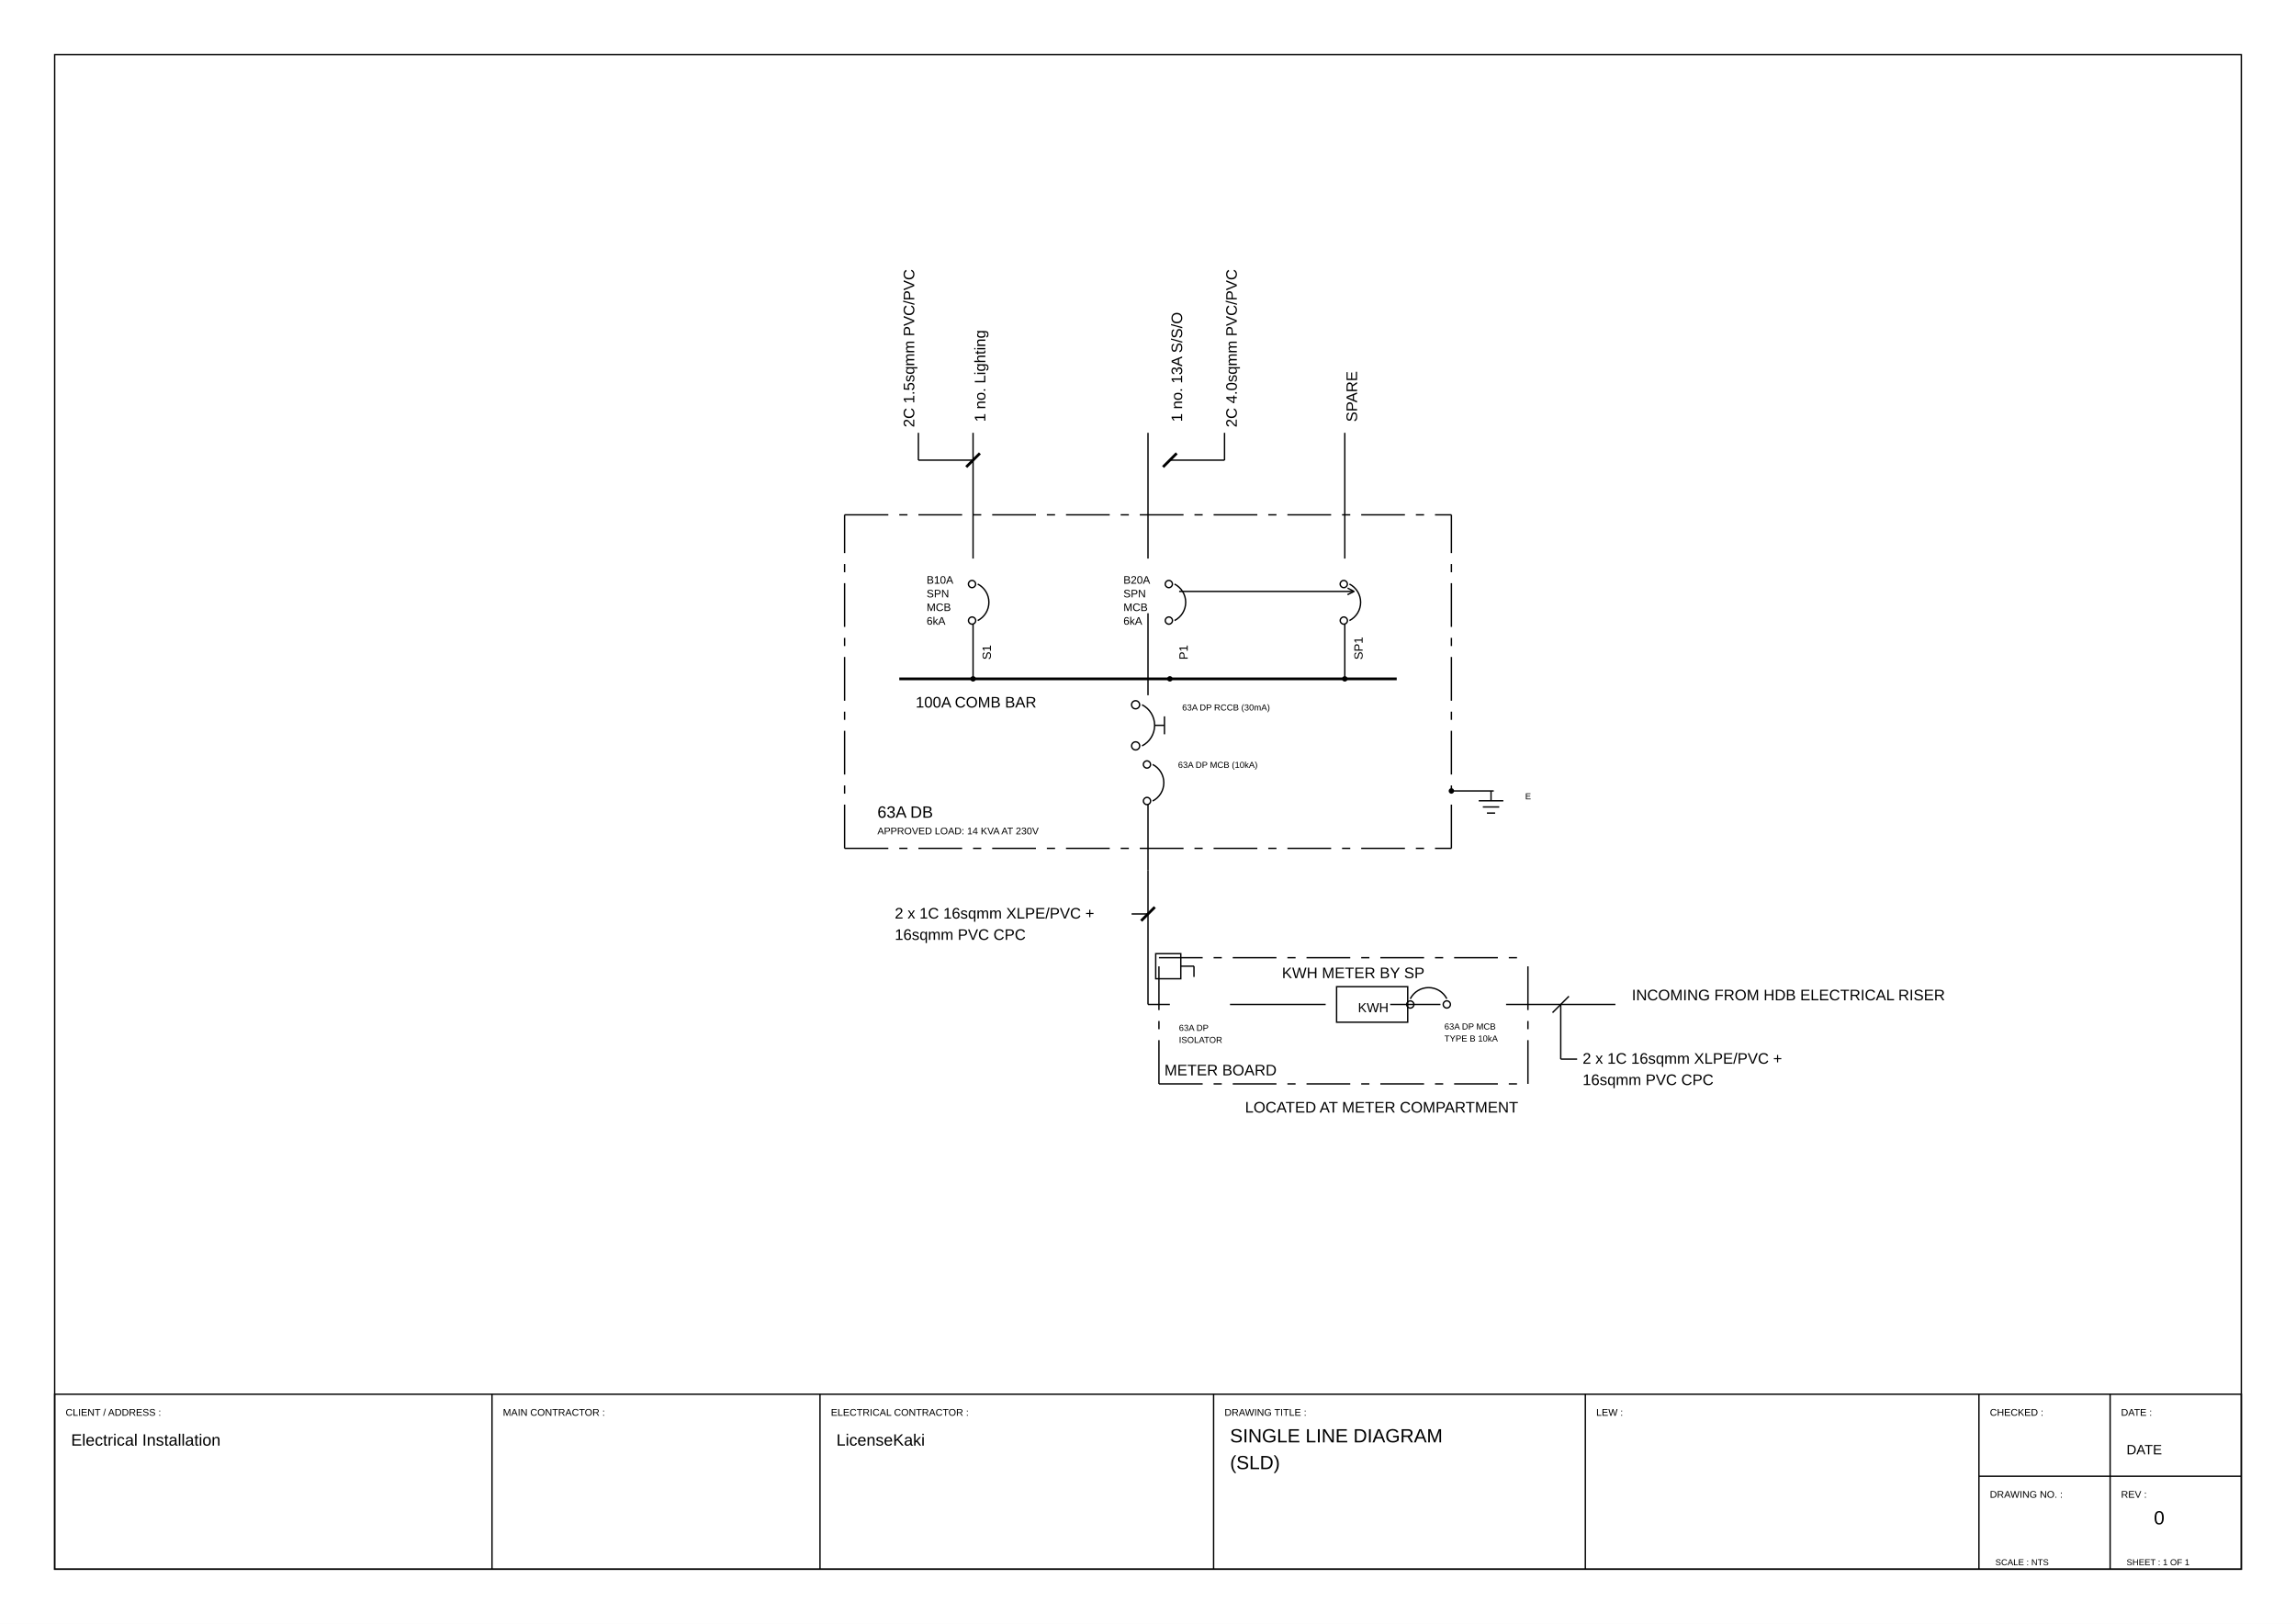
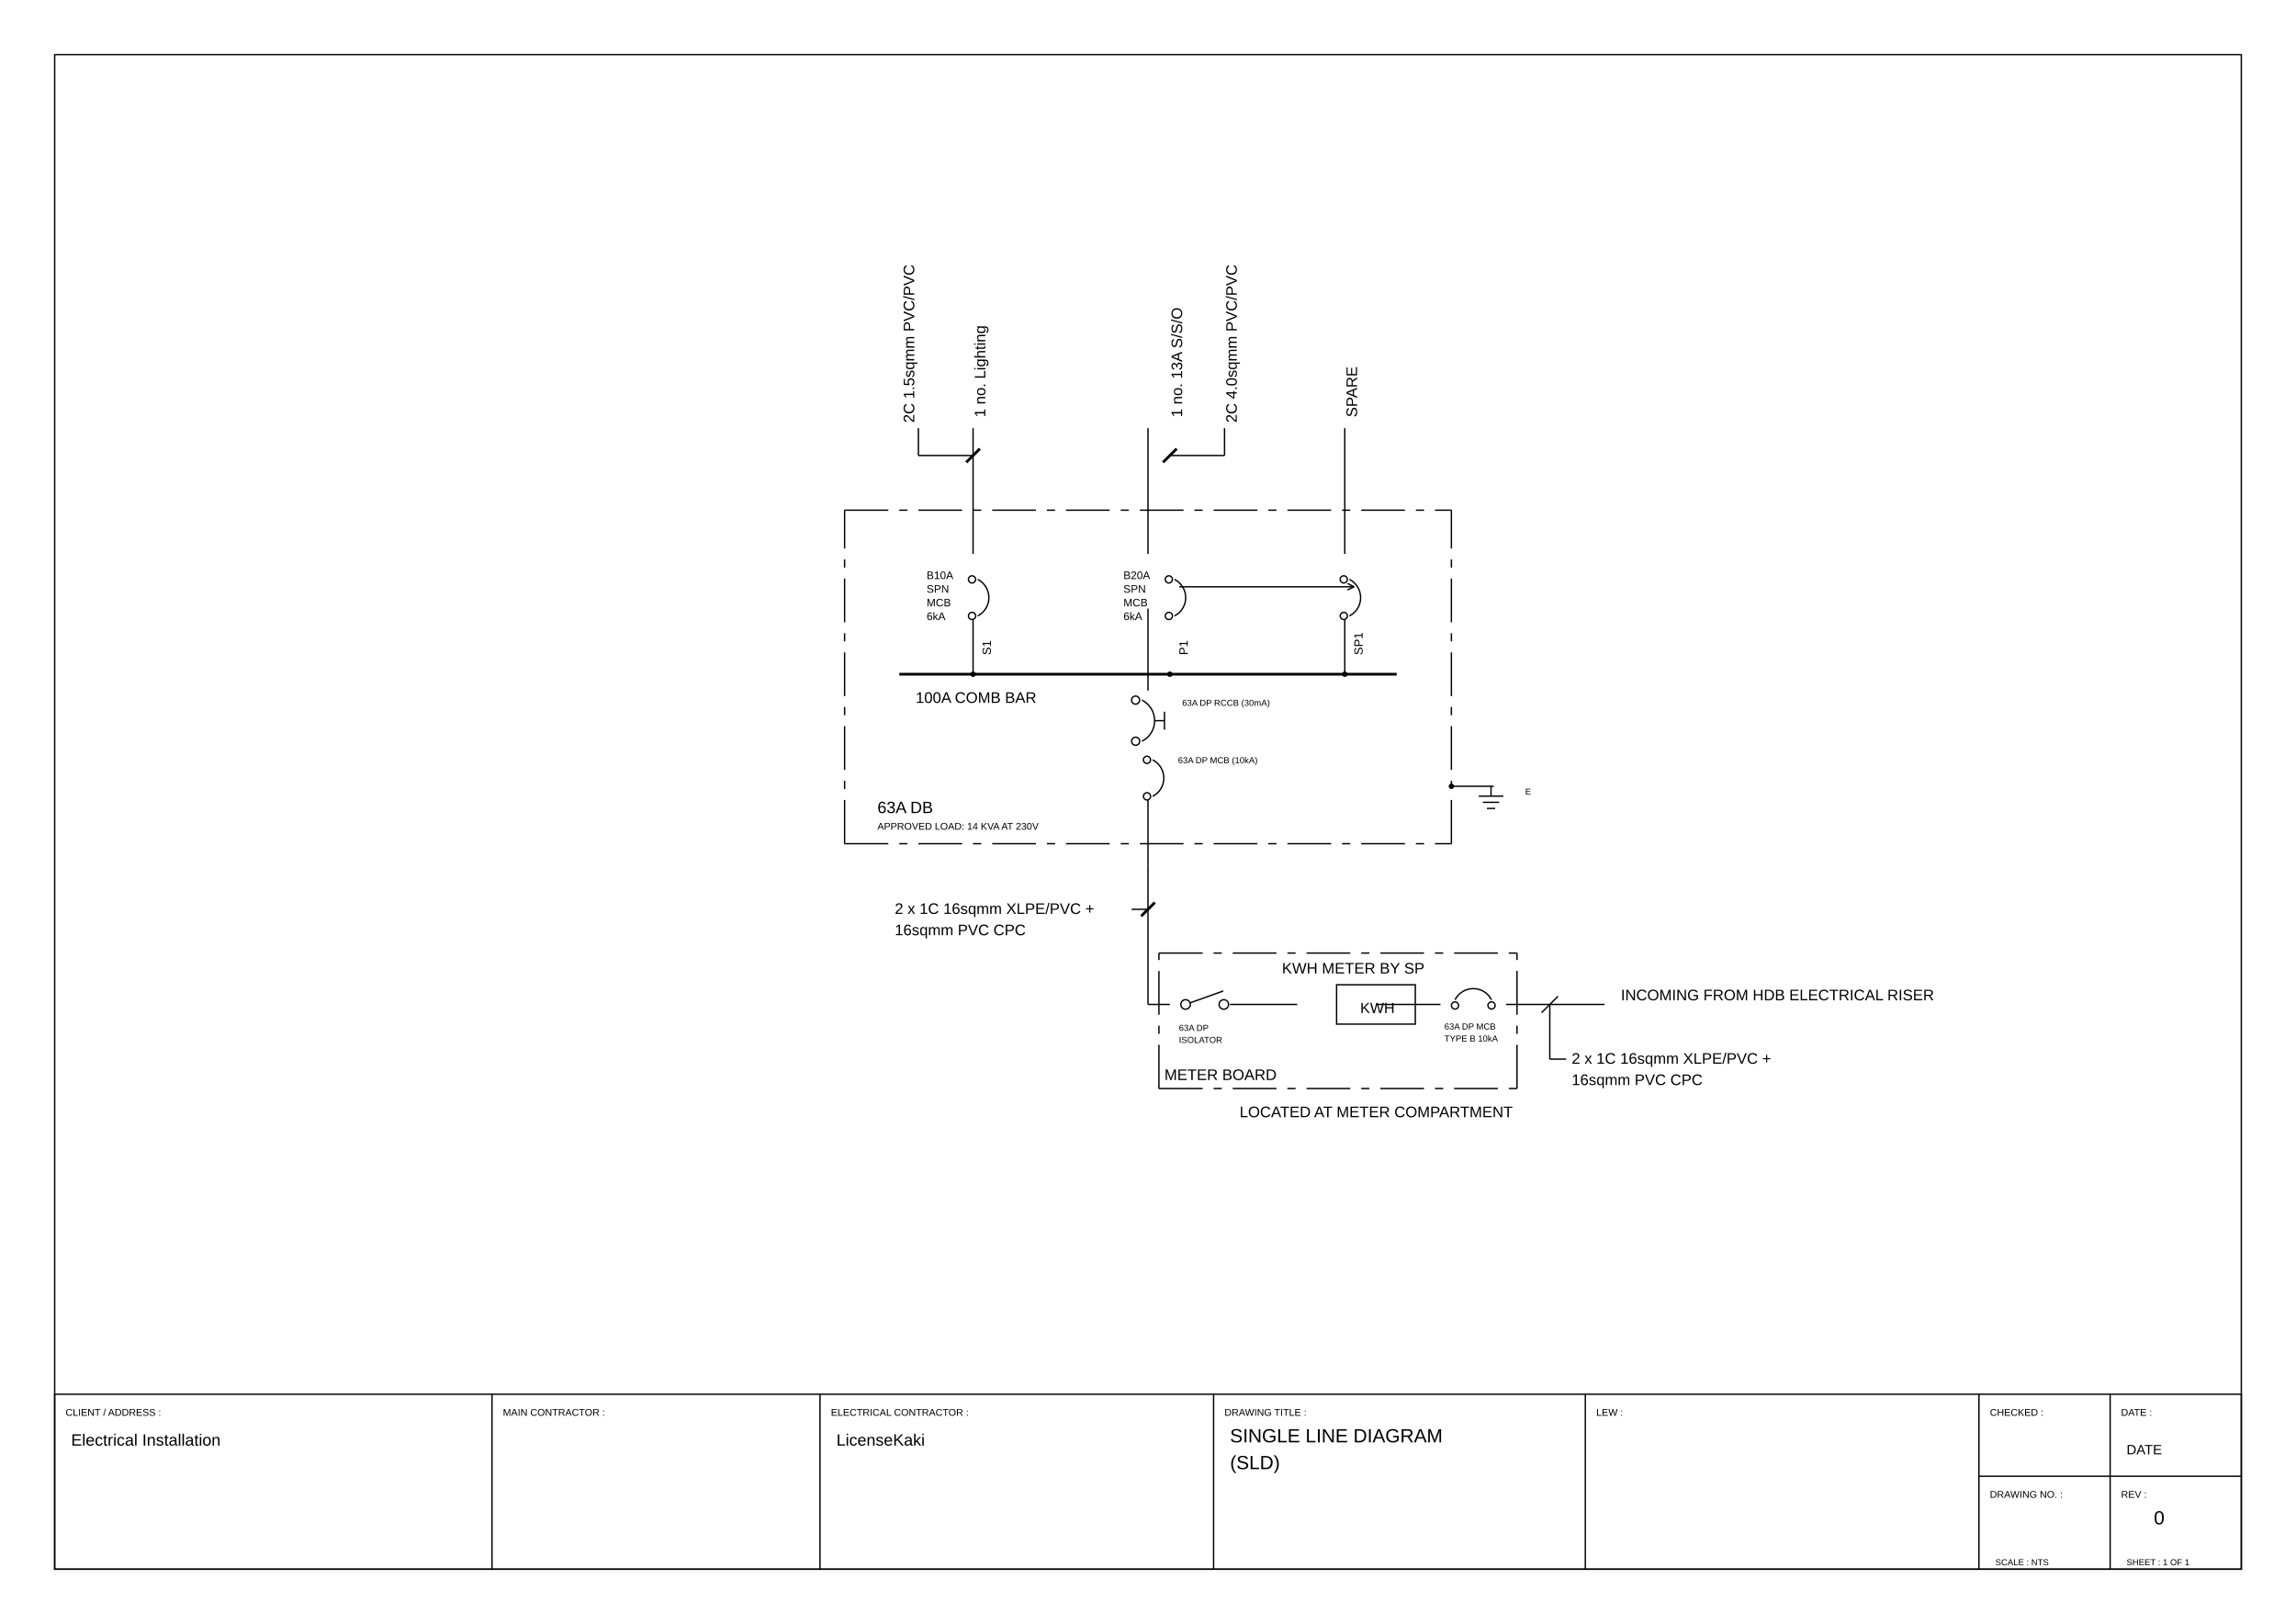
<svg xmlns="http://www.w3.org/2000/svg" viewBox="0 0 420.0 297.0" width="420.0mm" height="297.0mm">
  <rect width="420.0" height="297.0" fill="white" />
  <polygon points="10.00,287.00 410.00,287.00 410.00,10.00 10.00,10.00" stroke="#000000" stroke-width="0.25" fill="none" />
  <polygon points="10.00,287.00 410.00,287.00 410.00,255.00 10.00,255.00" stroke="#000000" stroke-width="0.25" fill="none" />
  <line x1="90.00" y1="255.00" x2="90.00" y2="287.00" stroke="#000000" stroke-width="0.25" fill="none" />
  <line x1="150.00" y1="255.00" x2="150.00" y2="287.00" stroke="#000000" stroke-width="0.25" fill="none" />
  <line x1="222.00" y1="255.00" x2="222.00" y2="287.00" stroke="#000000" stroke-width="0.25" fill="none" />
  <line x1="290.00" y1="255.00" x2="290.00" y2="287.00" stroke="#000000" stroke-width="0.25" fill="none" />
  <line x1="362.00" y1="255.00" x2="362.00" y2="287.00" stroke="#000000" stroke-width="0.25" fill="none" />
  <line x1="362.00" y1="270.00" x2="410.00" y2="270.00" stroke="#000000" stroke-width="0.25" fill="none" />
  <line x1="386.00" y1="255.00" x2="386.00" y2="287.00" stroke="#000000" stroke-width="0.25" fill="none" />
  <text x="12.00" y="258.94" font-family="Arial, Helvetica, sans-serif" font-size="1.8" fill="#000000">CLIENT / ADDRESS :</text>
  <text x="92.00" y="258.94" font-family="Arial, Helvetica, sans-serif" font-size="1.8" fill="#000000">MAIN CONTRACTOR :</text>
  <text x="152.00" y="258.94" font-family="Arial, Helvetica, sans-serif" font-size="1.8" fill="#000000">ELECTRICAL CONTRACTOR :</text>
  <text x="224.00" y="258.94" font-family="Arial, Helvetica, sans-serif" font-size="1.8" fill="#000000">DRAWING TITLE :</text>
  <text x="292.00" y="258.94" font-family="Arial, Helvetica, sans-serif" font-size="1.8" fill="#000000">LEW :</text>
  <text x="364.00" y="258.94" font-family="Arial, Helvetica, sans-serif" font-size="1.8" fill="#000000">CHECKED :</text>
  <text x="388.00" y="258.94" font-family="Arial, Helvetica, sans-serif" font-size="1.8" fill="#000000">DATE :</text>
  <text x="364.00" y="273.94" font-family="Arial, Helvetica, sans-serif" font-size="1.8" fill="#000000">DRAWING NO. :</text>
  <text x="388.00" y="273.94" font-family="Arial, Helvetica, sans-serif" font-size="1.8" fill="#000000">REV :</text>
-   <polygon points="211.41,179.01 216.00,179.01 216.00,174.42 211.41,174.42" stroke="#000000" stroke-width="0.25" fill="none" />
-   <line x1="216.00" y1="176.71" x2="218.41" y2="176.71" stroke="#000000" stroke-width="0.25" fill="none" />
-   <line x1="218.41" y1="176.71" x2="218.41" y2="178.68" stroke="#000000" stroke-width="0.25" fill="none" />
+   <circle cx="216.87" cy="183.71" r="0.87" stroke="#000000" stroke-width="0.25" fill="none" />
+   <circle cx="223.87" cy="183.71" r="0.87" stroke="#000000" stroke-width="0.25" fill="none" />
+   <polyline points="217.70,183.42 223.76,181.25" stroke="#000000" stroke-width="0.25" fill="none" />
  <text x="215.66" y="188.54" font-family="Arial, Helvetica, sans-serif" font-size="1.6" fill="#000000">
    <tspan x="215.66">63A DP</tspan>
    <tspan x="215.66" dy="2.2">ISOLATOR</tspan>
  </text>
-   <polygon points="244.50,180.46 257.51,180.46 257.51,186.96 244.50,186.96" stroke="#000000" stroke-width="0.25" fill="none" />
-   <text x="248.40" y="185.13" font-family="Arial, Helvetica, sans-serif" font-size="2.4" fill="#000000">KWH</text>
-   <text x="234.50" y="178.90" font-family="Arial, Helvetica, sans-serif" font-size="2.8" fill="#000000">KWH METER BY SP</text>
-   <path d="M 264.66,182.67 A 3.75,3.75 0 0,0 257.98,182.68" stroke="#000000" stroke-width="0.25" fill="none" />
-   <circle cx="257.98" cy="183.72" r="0.66" stroke="#000000" stroke-width="0.25" fill="none" />
-   <circle cx="264.66" cy="183.71" r="0.66" stroke="#000000" stroke-width="0.25" fill="none" />
+   <polygon points="244.50,180.11 258.90,180.11 258.90,187.31 244.50,187.31" stroke="#000000" stroke-width="0.25" fill="none" />
+   <text x="248.82" y="185.28" font-family="Arial, Helvetica, sans-serif" font-size="2.7" fill="#000000">KWH</text>
+   <text x="234.50" y="178.05" font-family="Arial, Helvetica, sans-serif" font-size="2.8" fill="#000000">KWH METER BY SP</text>
+   <path d="M 272.84,182.86 A 3.75,3.75 0 0,0 266.16,182.86" stroke="#000000" stroke-width="0.25" fill="none" />
+   <circle cx="266.16" cy="183.90" r="0.66" stroke="#000000" stroke-width="0.25" fill="none" />
+   <circle cx="272.84" cy="183.89" r="0.66" stroke="#000000" stroke-width="0.25" fill="none" />
  <text x="264.22" y="188.29" font-family="Arial, Helvetica, sans-serif" font-size="1.6" fill="#000000">
    <tspan x="264.22">63A DP MCB</tspan>
    <tspan x="264.22" dy="2.2">TYPE B 10kA</tspan>
  </text>
-   <text x="298.50" y="182.95" font-family="Arial, Helvetica, sans-serif" font-size="2.8" fill="#000000">INCOMING FROM HDB ELECTRICAL RISER</text>
-   <text x="289.50" y="194.55" font-family="Arial, Helvetica, sans-serif" font-size="2.8" fill="#000000">
-     <tspan x="289.50">2 x 1C 16sqmm XLPE/PVC +</tspan>
-     <tspan x="289.50" dy="3.9">16sqmm PVC CPC</tspan>
-   </text>
-   <text x="163.68" y="168.00" font-family="Arial, Helvetica, sans-serif" font-size="2.8" fill="#000000">
+   <text x="296.50" y="182.95" font-family="Arial, Helvetica, sans-serif" font-size="2.8" fill="#000000">INCOMING FROM HDB ELECTRICAL RISER</text>
+   <text x="287.50" y="194.55" font-family="Arial, Helvetica, sans-serif" font-size="2.8" fill="#000000">
+     <tspan x="287.50">2 x 1C 16sqmm XLPE/PVC +</tspan>
+     <tspan x="287.50" dy="3.9">16sqmm PVC CPC</tspan>
+   </text>
+   <text x="163.68" y="167.15" font-family="Arial, Helvetica, sans-serif" font-size="2.8" fill="#000000">
    <tspan x="163.68">2 x 1C 16sqmm XLPE/PVC +</tspan>
    <tspan x="163.68" dy="3.9">16sqmm PVC CPC</tspan>
  </text>
-   <text x="213.00" y="196.68" font-family="Arial, Helvetica, sans-serif" font-size="2.8" fill="#000000">METER BOARD</text>
-   <text x="227.75" y="203.48" font-family="Arial, Helvetica, sans-serif" font-size="2.8" fill="#000000">LOCATED AT METER COMPARTMENT</text>
-   <path d="M 210.85,146.50 A 3.75,3.75 0 0,0 210.85,139.82" stroke="#000000" stroke-width="0.25" fill="none" />
-   <circle cx="209.81" cy="139.82" r="0.66" stroke="#000000" stroke-width="0.25" fill="none" />
-   <circle cx="209.82" cy="146.50" r="0.66" stroke="#000000" stroke-width="0.25" fill="none" />
-   <text x="215.50" y="140.44" font-family="Arial, Helvetica, sans-serif" font-size="1.6" fill="#000000">63A DP MCB (10kA)</text>
-   <path d="M 208.91,136.42 A 4.22,4.22 0 0,0 208.91,128.90" stroke="#000000" stroke-width="0.25" fill="none" />
-   <circle cx="207.73" cy="128.90" r="0.74" stroke="#000000" stroke-width="0.25" fill="none" />
-   <circle cx="207.74" cy="136.42" r="0.74" stroke="#000000" stroke-width="0.25" fill="none" />
-   <line x1="211.20" y1="132.66" x2="213.01" y2="132.66" stroke="#000000" stroke-width="0.25" fill="none" />
-   <line x1="213.01" y1="134.30" x2="213.01" y2="131.02" stroke="#000000" stroke-width="0.25" fill="none" />
-   <text x="216.25" y="129.94" font-family="Arial, Helvetica, sans-serif" font-size="1.6" fill="#000000">63A DP RCCB (30mA)</text>
-   <line x1="164.50" y1="124.16" x2="255.50" y2="124.16" stroke="#000000" stroke-width="0.50" fill="none" />
-   <text x="167.50" y="129.40" font-family="Arial, Helvetica, sans-serif" font-size="2.8" fill="#000000">100A COMB BAR</text>
-   <text x="179.50" y="122.42" font-family="Arial, Helvetica, sans-serif" font-size="2.2" fill="#000000" transform="rotate(-90.0,179.50,120.66)">S1</text>
-   <path d="M 178.85,113.50 A 3.75,3.75 0 0,0 178.85,106.82" stroke="#000000" stroke-width="0.25" fill="none" />
-   <circle cx="177.81" cy="106.82" r="0.66" stroke="#000000" stroke-width="0.25" fill="none" />
-   <circle cx="177.82" cy="113.50" r="0.66" stroke="#000000" stroke-width="0.25" fill="none" />
-   <text x="169.50" y="106.76" font-family="Arial, Helvetica, sans-serif" font-size="2.0" fill="#000000">B10A</text>
-   <text x="169.50" y="109.26" font-family="Arial, Helvetica, sans-serif" font-size="2.0" fill="#000000">SPN</text>
-   <text x="169.50" y="111.76" font-family="Arial, Helvetica, sans-serif" font-size="2.0" fill="#000000">MCB</text>
-   <text x="169.50" y="114.26" font-family="Arial, Helvetica, sans-serif" font-size="2.0" fill="#000000">6kA</text>
-   <text x="178.00" y="79.40" font-family="Arial, Helvetica, sans-serif" font-size="2.8" fill="#000000" transform="rotate(-90.0,178.00,77.16)">1 no. Lighting</text>
-   <text x="215.50" y="122.42" font-family="Arial, Helvetica, sans-serif" font-size="2.2" fill="#000000" transform="rotate(-90.0,215.50,120.66)">P1</text>
-   <path d="M 214.85,113.50 A 3.75,3.75 0 0,0 214.85,106.82" stroke="#000000" stroke-width="0.25" fill="none" />
-   <circle cx="213.81" cy="106.82" r="0.66" stroke="#000000" stroke-width="0.25" fill="none" />
-   <circle cx="213.82" cy="113.50" r="0.66" stroke="#000000" stroke-width="0.25" fill="none" />
-   <text x="205.50" y="106.76" font-family="Arial, Helvetica, sans-serif" font-size="2.0" fill="#000000">B20A</text>
-   <text x="205.50" y="109.26" font-family="Arial, Helvetica, sans-serif" font-size="2.0" fill="#000000">SPN</text>
-   <text x="205.50" y="111.76" font-family="Arial, Helvetica, sans-serif" font-size="2.0" fill="#000000">MCB</text>
-   <text x="205.50" y="114.26" font-family="Arial, Helvetica, sans-serif" font-size="2.0" fill="#000000">6kA</text>
-   <text x="214.00" y="79.40" font-family="Arial, Helvetica, sans-serif" font-size="2.8" fill="#000000" transform="rotate(-90.0,214.00,77.16)">1 no. 13A S/S/O</text>
-   <text x="247.50" y="122.42" font-family="Arial, Helvetica, sans-serif" font-size="2.2" fill="#000000" transform="rotate(-90.0,247.50,120.66)">SP1</text>
-   <path d="M 246.85,113.50 A 3.75,3.75 0 0,0 246.85,106.82" stroke="#000000" stroke-width="0.25" fill="none" />
-   <circle cx="245.81" cy="106.82" r="0.66" stroke="#000000" stroke-width="0.25" fill="none" />
-   <circle cx="245.82" cy="113.50" r="0.66" stroke="#000000" stroke-width="0.25" fill="none" />
-   <line x1="215.70" y1="108.17" x2="247.70" y2="108.17" stroke="#000000" stroke-width="0.25" fill="none" />
-   <line x1="247.70" y1="108.17" x2="246.49" y2="108.76" stroke="#000000" stroke-width="0.25" fill="none" />
-   <line x1="247.70" y1="108.17" x2="246.51" y2="107.56" stroke="#000000" stroke-width="0.25" fill="none" />
-   <text x="246.00" y="79.40" font-family="Arial, Helvetica, sans-serif" font-size="2.8" fill="#000000" transform="rotate(-90.0,246.00,77.16)">SPARE</text>
-   <text x="165.00" y="80.40" font-family="Arial, Helvetica, sans-serif" font-size="2.8" fill="#000000" transform="rotate(-90.0,165.00,78.16)">2C 1.5sqmm PVC/PVC</text>
-   <text x="224.00" y="80.40" font-family="Arial, Helvetica, sans-serif" font-size="2.8" fill="#000000" transform="rotate(-90.0,224.00,78.16)">2C 4.0sqmm PVC/PVC</text>
-   <text x="160.50" y="149.56" font-family="Arial, Helvetica, sans-serif" font-size="3.0" fill="#000000">63A DB</text>
-   <text x="160.50" y="152.60" font-family="Arial, Helvetica, sans-serif" font-size="1.8" fill="#000000">APPROVED LOAD: 14 KVA AT 230V</text>
-   <line x1="272.75" y1="144.66" x2="272.75" y2="146.46" stroke="#000000" stroke-width="0.25" fill="none" />
-   <line x1="270.50" y1="146.46" x2="275.00" y2="146.46" stroke="#000000" stroke-width="0.25" fill="none" />
-   <line x1="271.25" y1="147.59" x2="274.25" y2="147.59" stroke="#000000" stroke-width="0.25" fill="none" />
-   <line x1="272.00" y1="148.71" x2="273.50" y2="148.71" stroke="#000000" stroke-width="0.25" fill="none" />
-   <text x="279.00" y="146.19" font-family="Arial, Helvetica, sans-serif" font-size="1.6" fill="#000000">E</text>
+   <text x="213.00" y="197.53" font-family="Arial, Helvetica, sans-serif" font-size="2.8" fill="#000000">METER BOARD</text>
+   <text x="226.75" y="204.33" font-family="Arial, Helvetica, sans-serif" font-size="2.8" fill="#000000">LOCATED AT METER COMPARTMENT</text>
+   <path d="M 210.85,145.65 A 3.75,3.75 0 0,0 210.85,138.97" stroke="#000000" stroke-width="0.25" fill="none" />
+   <circle cx="209.81" cy="138.97" r="0.66" stroke="#000000" stroke-width="0.25" fill="none" />
+   <circle cx="209.82" cy="145.65" r="0.66" stroke="#000000" stroke-width="0.25" fill="none" />
+   <text x="215.50" y="139.59" font-family="Arial, Helvetica, sans-serif" font-size="1.6" fill="#000000">63A DP MCB (10kA)</text>
+   <path d="M 208.91,135.57 A 4.22,4.22 0 0,0 208.91,128.05" stroke="#000000" stroke-width="0.25" fill="none" />
+   <circle cx="207.73" cy="128.05" r="0.74" stroke="#000000" stroke-width="0.25" fill="none" />
+   <circle cx="207.74" cy="135.57" r="0.74" stroke="#000000" stroke-width="0.25" fill="none" />
+   <line x1="211.20" y1="131.81" x2="213.01" y2="131.81" stroke="#000000" stroke-width="0.25" fill="none" />
+   <line x1="213.01" y1="133.45" x2="213.01" y2="130.17" stroke="#000000" stroke-width="0.25" fill="none" />
+   <text x="216.25" y="129.09" font-family="Arial, Helvetica, sans-serif" font-size="1.6" fill="#000000">63A DP RCCB (30mA)</text>
+   <line x1="164.50" y1="123.31" x2="255.50" y2="123.31" stroke="#000000" stroke-width="0.50" fill="none" />
+   <text x="167.50" y="128.55" font-family="Arial, Helvetica, sans-serif" font-size="2.8" fill="#000000">100A COMB BAR</text>
+   <text x="179.50" y="121.57" font-family="Arial, Helvetica, sans-serif" font-size="2.2" fill="#000000" transform="rotate(-90.0,179.50,119.81)">S1</text>
+   <path d="M 178.85,112.65 A 3.75,3.75 0 0,0 178.85,105.97" stroke="#000000" stroke-width="0.25" fill="none" />
+   <circle cx="177.81" cy="105.97" r="0.66" stroke="#000000" stroke-width="0.25" fill="none" />
+   <circle cx="177.82" cy="112.65" r="0.66" stroke="#000000" stroke-width="0.25" fill="none" />
+   <text x="169.50" y="105.91" font-family="Arial, Helvetica, sans-serif" font-size="2.0" fill="#000000">B10A</text>
+   <text x="169.50" y="108.41" font-family="Arial, Helvetica, sans-serif" font-size="2.0" fill="#000000">SPN</text>
+   <text x="169.50" y="110.91" font-family="Arial, Helvetica, sans-serif" font-size="2.0" fill="#000000">MCB</text>
+   <text x="169.50" y="113.41" font-family="Arial, Helvetica, sans-serif" font-size="2.0" fill="#000000">6kA</text>
+   <text x="178.00" y="78.55" font-family="Arial, Helvetica, sans-serif" font-size="2.8" fill="#000000" transform="rotate(-90.0,178.00,76.31)">1 no. Lighting</text>
+   <text x="215.50" y="121.57" font-family="Arial, Helvetica, sans-serif" font-size="2.2" fill="#000000" transform="rotate(-90.0,215.50,119.81)">P1</text>
+   <path d="M 214.85,112.65 A 3.75,3.75 0 0,0 214.85,105.97" stroke="#000000" stroke-width="0.25" fill="none" />
+   <circle cx="213.81" cy="105.97" r="0.66" stroke="#000000" stroke-width="0.25" fill="none" />
+   <circle cx="213.82" cy="112.65" r="0.66" stroke="#000000" stroke-width="0.25" fill="none" />
+   <text x="205.50" y="105.91" font-family="Arial, Helvetica, sans-serif" font-size="2.0" fill="#000000">B20A</text>
+   <text x="205.50" y="108.41" font-family="Arial, Helvetica, sans-serif" font-size="2.0" fill="#000000">SPN</text>
+   <text x="205.50" y="110.91" font-family="Arial, Helvetica, sans-serif" font-size="2.0" fill="#000000">MCB</text>
+   <text x="205.50" y="113.41" font-family="Arial, Helvetica, sans-serif" font-size="2.0" fill="#000000">6kA</text>
+   <text x="214.00" y="78.55" font-family="Arial, Helvetica, sans-serif" font-size="2.8" fill="#000000" transform="rotate(-90.0,214.00,76.31)">1 no. 13A S/S/O</text>
+   <text x="247.50" y="121.57" font-family="Arial, Helvetica, sans-serif" font-size="2.2" fill="#000000" transform="rotate(-90.0,247.50,119.81)">SP1</text>
+   <path d="M 246.85,112.65 A 3.75,3.75 0 0,0 246.85,105.97" stroke="#000000" stroke-width="0.25" fill="none" />
+   <circle cx="245.81" cy="105.97" r="0.66" stroke="#000000" stroke-width="0.25" fill="none" />
+   <circle cx="245.82" cy="112.65" r="0.66" stroke="#000000" stroke-width="0.25" fill="none" />
+   <line x1="215.70" y1="107.32" x2="247.70" y2="107.32" stroke="#000000" stroke-width="0.25" fill="none" />
+   <line x1="247.70" y1="107.32" x2="246.49" y2="107.91" stroke="#000000" stroke-width="0.25" fill="none" />
+   <line x1="247.70" y1="107.32" x2="246.51" y2="106.71" stroke="#000000" stroke-width="0.25" fill="none" />
+   <text x="246.00" y="78.55" font-family="Arial, Helvetica, sans-serif" font-size="2.8" fill="#000000" transform="rotate(-90.0,246.00,76.31)">SPARE</text>
+   <text x="165.00" y="79.55" font-family="Arial, Helvetica, sans-serif" font-size="2.8" fill="#000000" transform="rotate(-90.0,165.00,77.31)">2C 1.5sqmm PVC/PVC</text>
+   <text x="224.00" y="79.55" font-family="Arial, Helvetica, sans-serif" font-size="2.8" fill="#000000" transform="rotate(-90.0,224.00,77.31)">2C 4.0sqmm PVC/PVC</text>
+   <text x="160.50" y="148.71" font-family="Arial, Helvetica, sans-serif" font-size="3.0" fill="#000000">63A DB</text>
+   <text x="160.50" y="151.75" font-family="Arial, Helvetica, sans-serif" font-size="1.8" fill="#000000">APPROVED LOAD: 14 KVA AT 230V</text>
+   <line x1="272.75" y1="143.81" x2="272.75" y2="145.61" stroke="#000000" stroke-width="0.25" fill="none" />
+   <line x1="270.50" y1="145.61" x2="275.00" y2="145.61" stroke="#000000" stroke-width="0.25" fill="none" />
+   <line x1="271.25" y1="146.74" x2="274.25" y2="146.74" stroke="#000000" stroke-width="0.25" fill="none" />
+   <line x1="272.00" y1="147.86" x2="273.50" y2="147.86" stroke="#000000" stroke-width="0.25" fill="none" />
+   <text x="279.00" y="145.34" font-family="Arial, Helvetica, sans-serif" font-size="1.6" fill="#000000">E</text>
  <line x1="210.00" y1="183.71" x2="214.00" y2="183.71" stroke="#000000" stroke-width="0.25" fill="none" />
-   <line x1="225.00" y1="183.71" x2="242.50" y2="183.71" stroke="#000000" stroke-width="0.25" fill="none" />
-   <line x1="254.30" y1="183.71" x2="263.50" y2="183.71" stroke="#000000" stroke-width="0.25" fill="none" />
-   <line x1="275.50" y1="183.71" x2="295.50" y2="183.71" stroke="#000000" stroke-width="0.25" fill="none" />
-   <line x1="284.00" y1="185.21" x2="287.00" y2="182.21" stroke="#000000" stroke-width="0.25" fill="none" />
-   <line x1="285.50" y1="183.71" x2="285.50" y2="193.71" stroke="#000000" stroke-width="0.25" fill="none" />
-   <line x1="285.50" y1="193.71" x2="288.50" y2="193.71" stroke="#000000" stroke-width="0.25" fill="none" />
-   <line x1="210.00" y1="183.71" x2="210.00" y2="159.16" stroke="#000000" stroke-width="0.25" fill="none" />
-   <line x1="210.00" y1="167.16" x2="207.00" y2="167.16" stroke="#000000" stroke-width="0.25" fill="none" />
-   <line x1="210.00" y1="159.16" x2="210.00" y2="147.16" stroke="#000000" stroke-width="0.25" fill="none" />
-   <line x1="210.00" y1="127.16" x2="210.00" y2="124.16" stroke="#000000" stroke-width="0.25" fill="none" />
-   <line x1="178.00" y1="124.16" x2="178.00" y2="114.16" stroke="#000000" stroke-width="0.25" fill="none" />
-   <line x1="178.00" y1="102.16" x2="178.00" y2="79.16" stroke="#000000" stroke-width="0.25" fill="none" />
-   <line x1="210.00" y1="124.16" x2="210.00" y2="112.16" stroke="#000000" stroke-width="0.25" fill="none" />
-   <line x1="210.00" y1="102.16" x2="210.00" y2="79.16" stroke="#000000" stroke-width="0.25" fill="none" />
-   <line x1="246.00" y1="124.16" x2="246.00" y2="114.16" stroke="#000000" stroke-width="0.25" fill="none" />
-   <line x1="246.00" y1="102.16" x2="246.00" y2="79.16" stroke="#000000" stroke-width="0.25" fill="none" />
-   <line x1="168.00" y1="84.16" x2="178.00" y2="84.16" stroke="#000000" stroke-width="0.25" fill="none" />
-   <line x1="168.00" y1="84.16" x2="168.00" y2="79.16" stroke="#000000" stroke-width="0.25" fill="none" />
-   <line x1="214.00" y1="84.16" x2="224.00" y2="84.16" stroke="#000000" stroke-width="0.25" fill="none" />
-   <line x1="224.00" y1="84.16" x2="224.00" y2="79.16" stroke="#000000" stroke-width="0.25" fill="none" />
-   <line x1="265.50" y1="144.66" x2="273.25" y2="144.66" stroke="#000000" stroke-width="0.25" fill="none" />
-   <line x1="208.75" y1="168.41" x2="211.25" y2="165.91" stroke="#000000" stroke-width="0.50" fill="none" />
-   <line x1="176.75" y1="85.41" x2="179.25" y2="82.91" stroke="#000000" stroke-width="0.50" fill="none" />
-   <line x1="212.75" y1="85.41" x2="215.25" y2="82.91" stroke="#000000" stroke-width="0.50" fill="none" />
-   <line x1="212.00" y1="198.24" x2="220.00" y2="198.24" stroke="#000000" stroke-width="0.25" fill="none" />
-   <line x1="222.00" y1="198.24" x2="223.50" y2="198.24" stroke="#000000" stroke-width="0.25" fill="none" />
-   <line x1="225.50" y1="198.24" x2="233.50" y2="198.24" stroke="#000000" stroke-width="0.25" fill="none" />
-   <line x1="235.50" y1="198.24" x2="237.00" y2="198.24" stroke="#000000" stroke-width="0.25" fill="none" />
-   <line x1="239.00" y1="198.24" x2="247.00" y2="198.24" stroke="#000000" stroke-width="0.25" fill="none" />
-   <line x1="249.00" y1="198.24" x2="250.50" y2="198.24" stroke="#000000" stroke-width="0.25" fill="none" />
-   <line x1="252.50" y1="198.24" x2="260.50" y2="198.24" stroke="#000000" stroke-width="0.25" fill="none" />
-   <line x1="262.50" y1="198.24" x2="264.00" y2="198.24" stroke="#000000" stroke-width="0.25" fill="none" />
-   <line x1="266.00" y1="198.24" x2="274.00" y2="198.24" stroke="#000000" stroke-width="0.25" fill="none" />
-   <line x1="276.00" y1="198.24" x2="277.50" y2="198.24" stroke="#000000" stroke-width="0.25" fill="none" />
-   <line x1="212.00" y1="175.16" x2="220.00" y2="175.16" stroke="#000000" stroke-width="0.25" fill="none" />
-   <line x1="222.00" y1="175.16" x2="223.50" y2="175.16" stroke="#000000" stroke-width="0.25" fill="none" />
-   <line x1="225.50" y1="175.16" x2="233.50" y2="175.16" stroke="#000000" stroke-width="0.25" fill="none" />
-   <line x1="235.50" y1="175.16" x2="237.00" y2="175.16" stroke="#000000" stroke-width="0.25" fill="none" />
-   <line x1="239.00" y1="175.16" x2="247.00" y2="175.16" stroke="#000000" stroke-width="0.25" fill="none" />
-   <line x1="249.00" y1="175.16" x2="250.50" y2="175.16" stroke="#000000" stroke-width="0.25" fill="none" />
-   <line x1="252.50" y1="175.16" x2="260.50" y2="175.16" stroke="#000000" stroke-width="0.25" fill="none" />
-   <line x1="262.50" y1="175.16" x2="264.00" y2="175.16" stroke="#000000" stroke-width="0.25" fill="none" />
-   <line x1="266.00" y1="175.16" x2="274.00" y2="175.16" stroke="#000000" stroke-width="0.25" fill="none" />
-   <line x1="276.00" y1="175.16" x2="277.50" y2="175.16" stroke="#000000" stroke-width="0.25" fill="none" />
-   <line x1="212.00" y1="198.24" x2="212.00" y2="190.24" stroke="#000000" stroke-width="0.25" fill="none" />
-   <line x1="212.00" y1="188.24" x2="212.00" y2="186.74" stroke="#000000" stroke-width="0.25" fill="none" />
-   <line x1="212.00" y1="184.74" x2="212.00" y2="176.74" stroke="#000000" stroke-width="0.25" fill="none" />
-   <line x1="279.50" y1="198.24" x2="279.50" y2="190.24" stroke="#000000" stroke-width="0.25" fill="none" />
-   <line x1="279.50" y1="188.24" x2="279.50" y2="186.74" stroke="#000000" stroke-width="0.25" fill="none" />
-   <line x1="279.50" y1="184.74" x2="279.50" y2="176.74" stroke="#000000" stroke-width="0.25" fill="none" />
-   <line x1="154.50" y1="155.16" x2="162.50" y2="155.16" stroke="#000000" stroke-width="0.25" fill="none" />
-   <line x1="164.50" y1="155.16" x2="166.00" y2="155.16" stroke="#000000" stroke-width="0.25" fill="none" />
-   <line x1="168.00" y1="155.16" x2="176.00" y2="155.16" stroke="#000000" stroke-width="0.25" fill="none" />
-   <line x1="178.00" y1="155.16" x2="179.50" y2="155.16" stroke="#000000" stroke-width="0.25" fill="none" />
-   <line x1="181.50" y1="155.16" x2="189.50" y2="155.16" stroke="#000000" stroke-width="0.25" fill="none" />
-   <line x1="191.50" y1="155.16" x2="193.00" y2="155.16" stroke="#000000" stroke-width="0.25" fill="none" />
-   <line x1="195.00" y1="155.16" x2="203.00" y2="155.16" stroke="#000000" stroke-width="0.25" fill="none" />
-   <line x1="205.00" y1="155.16" x2="206.50" y2="155.16" stroke="#000000" stroke-width="0.25" fill="none" />
-   <line x1="208.50" y1="155.16" x2="216.50" y2="155.16" stroke="#000000" stroke-width="0.25" fill="none" />
-   <line x1="218.50" y1="155.16" x2="220.00" y2="155.16" stroke="#000000" stroke-width="0.25" fill="none" />
-   <line x1="222.00" y1="155.16" x2="230.00" y2="155.16" stroke="#000000" stroke-width="0.25" fill="none" />
-   <line x1="232.00" y1="155.16" x2="233.50" y2="155.16" stroke="#000000" stroke-width="0.25" fill="none" />
-   <line x1="235.50" y1="155.16" x2="243.50" y2="155.16" stroke="#000000" stroke-width="0.25" fill="none" />
-   <line x1="245.50" y1="155.16" x2="247.00" y2="155.16" stroke="#000000" stroke-width="0.25" fill="none" />
-   <line x1="249.00" y1="155.16" x2="257.00" y2="155.16" stroke="#000000" stroke-width="0.25" fill="none" />
-   <line x1="259.00" y1="155.16" x2="260.50" y2="155.16" stroke="#000000" stroke-width="0.25" fill="none" />
-   <line x1="262.50" y1="155.16" x2="265.50" y2="155.16" stroke="#000000" stroke-width="0.25" fill="none" />
-   <line x1="154.50" y1="94.16" x2="162.50" y2="94.16" stroke="#000000" stroke-width="0.25" fill="none" />
-   <line x1="164.50" y1="94.16" x2="166.00" y2="94.16" stroke="#000000" stroke-width="0.25" fill="none" />
-   <line x1="168.00" y1="94.16" x2="176.00" y2="94.16" stroke="#000000" stroke-width="0.25" fill="none" />
-   <line x1="178.00" y1="94.16" x2="179.50" y2="94.16" stroke="#000000" stroke-width="0.25" fill="none" />
-   <line x1="181.50" y1="94.16" x2="189.50" y2="94.16" stroke="#000000" stroke-width="0.25" fill="none" />
-   <line x1="191.50" y1="94.16" x2="193.00" y2="94.16" stroke="#000000" stroke-width="0.25" fill="none" />
-   <line x1="195.00" y1="94.16" x2="203.00" y2="94.16" stroke="#000000" stroke-width="0.25" fill="none" />
-   <line x1="205.00" y1="94.16" x2="206.50" y2="94.16" stroke="#000000" stroke-width="0.25" fill="none" />
-   <line x1="208.50" y1="94.16" x2="216.50" y2="94.16" stroke="#000000" stroke-width="0.25" fill="none" />
-   <line x1="218.50" y1="94.16" x2="220.00" y2="94.16" stroke="#000000" stroke-width="0.25" fill="none" />
-   <line x1="222.00" y1="94.16" x2="230.00" y2="94.16" stroke="#000000" stroke-width="0.25" fill="none" />
-   <line x1="232.00" y1="94.16" x2="233.50" y2="94.16" stroke="#000000" stroke-width="0.25" fill="none" />
-   <line x1="235.50" y1="94.16" x2="243.50" y2="94.16" stroke="#000000" stroke-width="0.25" fill="none" />
-   <line x1="245.50" y1="94.16" x2="247.00" y2="94.16" stroke="#000000" stroke-width="0.25" fill="none" />
-   <line x1="249.00" y1="94.16" x2="257.00" y2="94.16" stroke="#000000" stroke-width="0.25" fill="none" />
-   <line x1="259.00" y1="94.16" x2="260.50" y2="94.16" stroke="#000000" stroke-width="0.25" fill="none" />
-   <line x1="262.50" y1="94.16" x2="265.50" y2="94.16" stroke="#000000" stroke-width="0.25" fill="none" />
-   <line x1="154.50" y1="155.16" x2="154.50" y2="147.16" stroke="#000000" stroke-width="0.25" fill="none" />
-   <line x1="154.50" y1="145.16" x2="154.50" y2="143.66" stroke="#000000" stroke-width="0.25" fill="none" />
-   <line x1="154.50" y1="141.66" x2="154.50" y2="133.66" stroke="#000000" stroke-width="0.25" fill="none" />
-   <line x1="154.50" y1="131.66" x2="154.50" y2="130.16" stroke="#000000" stroke-width="0.25" fill="none" />
-   <line x1="154.50" y1="128.16" x2="154.50" y2="120.16" stroke="#000000" stroke-width="0.25" fill="none" />
-   <line x1="154.50" y1="118.16" x2="154.50" y2="116.66" stroke="#000000" stroke-width="0.25" fill="none" />
-   <line x1="154.50" y1="114.66" x2="154.50" y2="106.66" stroke="#000000" stroke-width="0.25" fill="none" />
-   <line x1="154.50" y1="104.66" x2="154.50" y2="103.16" stroke="#000000" stroke-width="0.25" fill="none" />
-   <line x1="154.50" y1="101.16" x2="154.50" y2="94.16" stroke="#000000" stroke-width="0.25" fill="none" />
-   <line x1="265.50" y1="155.16" x2="265.50" y2="147.16" stroke="#000000" stroke-width="0.25" fill="none" />
-   <line x1="265.50" y1="145.16" x2="265.50" y2="143.66" stroke="#000000" stroke-width="0.25" fill="none" />
-   <line x1="265.50" y1="141.66" x2="265.50" y2="133.66" stroke="#000000" stroke-width="0.25" fill="none" />
-   <line x1="265.50" y1="131.66" x2="265.50" y2="130.16" stroke="#000000" stroke-width="0.25" fill="none" />
-   <line x1="265.50" y1="128.16" x2="265.50" y2="120.16" stroke="#000000" stroke-width="0.25" fill="none" />
-   <line x1="265.50" y1="118.16" x2="265.50" y2="116.66" stroke="#000000" stroke-width="0.25" fill="none" />
-   <line x1="265.50" y1="114.66" x2="265.50" y2="106.66" stroke="#000000" stroke-width="0.25" fill="none" />
-   <line x1="265.50" y1="104.66" x2="265.50" y2="103.16" stroke="#000000" stroke-width="0.25" fill="none" />
-   <line x1="265.50" y1="101.16" x2="265.50" y2="94.16" stroke="#000000" stroke-width="0.25" fill="none" />
-   <circle cx="178.00" cy="124.16" r="0.50" fill="rgb(0,0,0)" stroke="none" />
-   <circle cx="214.00" cy="124.16" r="0.50" fill="rgb(0,0,0)" stroke="none" />
-   <circle cx="246.00" cy="124.16" r="0.50" fill="rgb(0,0,0)" stroke="none" />
-   <circle cx="265.50" cy="144.66" r="0.50" fill="rgb(0,0,0)" stroke="none" />
+   <line x1="225.00" y1="183.71" x2="237.30" y2="183.71" stroke="#000000" stroke-width="0.25" fill="none" />
+   <line x1="251.70" y1="183.71" x2="263.50" y2="183.71" stroke="#000000" stroke-width="0.25" fill="none" />
+   <line x1="275.50" y1="183.71" x2="293.50" y2="183.71" stroke="#000000" stroke-width="0.25" fill="none" />
+   <line x1="282.00" y1="185.21" x2="285.00" y2="182.21" stroke="#000000" stroke-width="0.25" fill="none" />
+   <line x1="283.50" y1="183.71" x2="283.50" y2="193.71" stroke="#000000" stroke-width="0.25" fill="none" />
+   <line x1="283.50" y1="193.71" x2="286.50" y2="193.71" stroke="#000000" stroke-width="0.25" fill="none" />
+   <line x1="210.00" y1="183.71" x2="210.00" y2="158.31" stroke="#000000" stroke-width="0.25" fill="none" />
+   <line x1="210.00" y1="166.31" x2="207.00" y2="166.31" stroke="#000000" stroke-width="0.25" fill="none" />
+   <line x1="210.00" y1="158.31" x2="210.00" y2="146.31" stroke="#000000" stroke-width="0.25" fill="none" />
+   <line x1="210.00" y1="126.31" x2="210.00" y2="123.31" stroke="#000000" stroke-width="0.25" fill="none" />
+   <line x1="178.00" y1="123.31" x2="178.00" y2="113.31" stroke="#000000" stroke-width="0.25" fill="none" />
+   <line x1="178.00" y1="101.31" x2="178.00" y2="78.31" stroke="#000000" stroke-width="0.25" fill="none" />
+   <line x1="210.00" y1="123.31" x2="210.00" y2="111.31" stroke="#000000" stroke-width="0.25" fill="none" />
+   <line x1="210.00" y1="101.31" x2="210.00" y2="78.31" stroke="#000000" stroke-width="0.25" fill="none" />
+   <line x1="246.00" y1="123.31" x2="246.00" y2="113.31" stroke="#000000" stroke-width="0.25" fill="none" />
+   <line x1="246.00" y1="101.31" x2="246.00" y2="78.31" stroke="#000000" stroke-width="0.25" fill="none" />
+   <line x1="168.00" y1="83.31" x2="178.00" y2="83.31" stroke="#000000" stroke-width="0.25" fill="none" />
+   <line x1="168.00" y1="83.31" x2="168.00" y2="78.31" stroke="#000000" stroke-width="0.25" fill="none" />
+   <line x1="214.00" y1="83.31" x2="224.00" y2="83.31" stroke="#000000" stroke-width="0.25" fill="none" />
+   <line x1="224.00" y1="83.31" x2="224.00" y2="78.31" stroke="#000000" stroke-width="0.25" fill="none" />
+   <line x1="265.50" y1="143.81" x2="273.25" y2="143.81" stroke="#000000" stroke-width="0.25" fill="none" />
+   <line x1="208.75" y1="167.56" x2="211.25" y2="165.06" stroke="#000000" stroke-width="0.50" fill="none" />
+   <line x1="176.75" y1="84.56" x2="179.25" y2="82.06" stroke="#000000" stroke-width="0.50" fill="none" />
+   <line x1="212.75" y1="84.56" x2="215.25" y2="82.06" stroke="#000000" stroke-width="0.50" fill="none" />
+   <line x1="212.00" y1="199.09" x2="220.00" y2="199.09" stroke="#000000" stroke-width="0.25" fill="none" />
+   <line x1="222.00" y1="199.09" x2="223.50" y2="199.09" stroke="#000000" stroke-width="0.25" fill="none" />
+   <line x1="225.50" y1="199.09" x2="233.50" y2="199.09" stroke="#000000" stroke-width="0.25" fill="none" />
+   <line x1="235.50" y1="199.09" x2="237.00" y2="199.09" stroke="#000000" stroke-width="0.25" fill="none" />
+   <line x1="239.00" y1="199.09" x2="247.00" y2="199.09" stroke="#000000" stroke-width="0.25" fill="none" />
+   <line x1="249.00" y1="199.09" x2="250.50" y2="199.09" stroke="#000000" stroke-width="0.25" fill="none" />
+   <line x1="252.50" y1="199.09" x2="260.50" y2="199.09" stroke="#000000" stroke-width="0.25" fill="none" />
+   <line x1="262.50" y1="199.09" x2="264.00" y2="199.09" stroke="#000000" stroke-width="0.25" fill="none" />
+   <line x1="266.00" y1="199.09" x2="274.00" y2="199.09" stroke="#000000" stroke-width="0.25" fill="none" />
+   <line x1="276.00" y1="199.09" x2="277.50" y2="199.09" stroke="#000000" stroke-width="0.25" fill="none" />
+   <line x1="212.00" y1="174.31" x2="220.00" y2="174.31" stroke="#000000" stroke-width="0.25" fill="none" />
+   <line x1="222.00" y1="174.31" x2="223.50" y2="174.31" stroke="#000000" stroke-width="0.25" fill="none" />
+   <line x1="225.50" y1="174.31" x2="233.50" y2="174.31" stroke="#000000" stroke-width="0.25" fill="none" />
+   <line x1="235.50" y1="174.31" x2="237.00" y2="174.31" stroke="#000000" stroke-width="0.25" fill="none" />
+   <line x1="239.00" y1="174.31" x2="247.00" y2="174.31" stroke="#000000" stroke-width="0.25" fill="none" />
+   <line x1="249.00" y1="174.31" x2="250.50" y2="174.31" stroke="#000000" stroke-width="0.25" fill="none" />
+   <line x1="252.50" y1="174.31" x2="260.50" y2="174.31" stroke="#000000" stroke-width="0.25" fill="none" />
+   <line x1="262.50" y1="174.31" x2="264.00" y2="174.31" stroke="#000000" stroke-width="0.25" fill="none" />
+   <line x1="266.00" y1="174.31" x2="274.00" y2="174.31" stroke="#000000" stroke-width="0.25" fill="none" />
+   <line x1="276.00" y1="174.31" x2="277.50" y2="174.31" stroke="#000000" stroke-width="0.25" fill="none" />
+   <line x1="212.00" y1="199.09" x2="212.00" y2="191.09" stroke="#000000" stroke-width="0.25" fill="none" />
+   <line x1="212.00" y1="189.09" x2="212.00" y2="187.59" stroke="#000000" stroke-width="0.25" fill="none" />
+   <line x1="212.00" y1="185.59" x2="212.00" y2="177.59" stroke="#000000" stroke-width="0.25" fill="none" />
+   <line x1="212.00" y1="175.59" x2="212.00" y2="174.31" stroke="#000000" stroke-width="0.25" fill="none" />
+   <line x1="277.50" y1="199.09" x2="277.50" y2="191.09" stroke="#000000" stroke-width="0.25" fill="none" />
+   <line x1="277.50" y1="189.09" x2="277.50" y2="187.59" stroke="#000000" stroke-width="0.25" fill="none" />
+   <line x1="277.50" y1="185.59" x2="277.50" y2="177.59" stroke="#000000" stroke-width="0.25" fill="none" />
+   <line x1="277.50" y1="175.59" x2="277.50" y2="174.31" stroke="#000000" stroke-width="0.25" fill="none" />
+   <line x1="154.50" y1="154.31" x2="162.50" y2="154.31" stroke="#000000" stroke-width="0.25" fill="none" />
+   <line x1="164.50" y1="154.31" x2="166.00" y2="154.31" stroke="#000000" stroke-width="0.25" fill="none" />
+   <line x1="168.00" y1="154.31" x2="176.00" y2="154.31" stroke="#000000" stroke-width="0.25" fill="none" />
+   <line x1="178.00" y1="154.31" x2="179.50" y2="154.31" stroke="#000000" stroke-width="0.25" fill="none" />
+   <line x1="181.50" y1="154.31" x2="189.50" y2="154.31" stroke="#000000" stroke-width="0.25" fill="none" />
+   <line x1="191.50" y1="154.31" x2="193.00" y2="154.31" stroke="#000000" stroke-width="0.25" fill="none" />
+   <line x1="195.00" y1="154.31" x2="203.00" y2="154.31" stroke="#000000" stroke-width="0.25" fill="none" />
+   <line x1="205.00" y1="154.31" x2="206.50" y2="154.31" stroke="#000000" stroke-width="0.25" fill="none" />
+   <line x1="208.50" y1="154.31" x2="216.50" y2="154.31" stroke="#000000" stroke-width="0.25" fill="none" />
+   <line x1="218.50" y1="154.31" x2="220.00" y2="154.31" stroke="#000000" stroke-width="0.25" fill="none" />
+   <line x1="222.00" y1="154.31" x2="230.00" y2="154.31" stroke="#000000" stroke-width="0.25" fill="none" />
+   <line x1="232.00" y1="154.31" x2="233.50" y2="154.31" stroke="#000000" stroke-width="0.25" fill="none" />
+   <line x1="235.50" y1="154.31" x2="243.50" y2="154.31" stroke="#000000" stroke-width="0.25" fill="none" />
+   <line x1="245.50" y1="154.31" x2="247.00" y2="154.31" stroke="#000000" stroke-width="0.25" fill="none" />
+   <line x1="249.00" y1="154.31" x2="257.00" y2="154.31" stroke="#000000" stroke-width="0.25" fill="none" />
+   <line x1="259.00" y1="154.31" x2="260.50" y2="154.31" stroke="#000000" stroke-width="0.25" fill="none" />
+   <line x1="262.50" y1="154.31" x2="265.50" y2="154.31" stroke="#000000" stroke-width="0.25" fill="none" />
+   <line x1="154.50" y1="93.31" x2="162.50" y2="93.31" stroke="#000000" stroke-width="0.25" fill="none" />
+   <line x1="164.50" y1="93.31" x2="166.00" y2="93.31" stroke="#000000" stroke-width="0.25" fill="none" />
+   <line x1="168.00" y1="93.31" x2="176.00" y2="93.31" stroke="#000000" stroke-width="0.25" fill="none" />
+   <line x1="178.00" y1="93.31" x2="179.50" y2="93.31" stroke="#000000" stroke-width="0.25" fill="none" />
+   <line x1="181.50" y1="93.31" x2="189.50" y2="93.31" stroke="#000000" stroke-width="0.25" fill="none" />
+   <line x1="191.50" y1="93.31" x2="193.00" y2="93.31" stroke="#000000" stroke-width="0.25" fill="none" />
+   <line x1="195.00" y1="93.31" x2="203.00" y2="93.31" stroke="#000000" stroke-width="0.25" fill="none" />
+   <line x1="205.00" y1="93.31" x2="206.50" y2="93.31" stroke="#000000" stroke-width="0.25" fill="none" />
+   <line x1="208.50" y1="93.31" x2="216.50" y2="93.31" stroke="#000000" stroke-width="0.25" fill="none" />
+   <line x1="218.50" y1="93.31" x2="220.00" y2="93.31" stroke="#000000" stroke-width="0.25" fill="none" />
+   <line x1="222.00" y1="93.31" x2="230.00" y2="93.31" stroke="#000000" stroke-width="0.25" fill="none" />
+   <line x1="232.00" y1="93.31" x2="233.50" y2="93.31" stroke="#000000" stroke-width="0.25" fill="none" />
+   <line x1="235.50" y1="93.31" x2="243.50" y2="93.31" stroke="#000000" stroke-width="0.25" fill="none" />
+   <line x1="245.50" y1="93.31" x2="247.00" y2="93.31" stroke="#000000" stroke-width="0.25" fill="none" />
+   <line x1="249.00" y1="93.31" x2="257.00" y2="93.31" stroke="#000000" stroke-width="0.25" fill="none" />
+   <line x1="259.00" y1="93.31" x2="260.50" y2="93.31" stroke="#000000" stroke-width="0.25" fill="none" />
+   <line x1="262.50" y1="93.31" x2="265.50" y2="93.31" stroke="#000000" stroke-width="0.25" fill="none" />
+   <line x1="154.50" y1="154.31" x2="154.50" y2="146.31" stroke="#000000" stroke-width="0.25" fill="none" />
+   <line x1="154.50" y1="144.31" x2="154.50" y2="142.81" stroke="#000000" stroke-width="0.25" fill="none" />
+   <line x1="154.50" y1="140.81" x2="154.50" y2="132.81" stroke="#000000" stroke-width="0.25" fill="none" />
+   <line x1="154.50" y1="130.81" x2="154.50" y2="129.31" stroke="#000000" stroke-width="0.25" fill="none" />
+   <line x1="154.50" y1="127.31" x2="154.50" y2="119.31" stroke="#000000" stroke-width="0.25" fill="none" />
+   <line x1="154.50" y1="117.31" x2="154.50" y2="115.81" stroke="#000000" stroke-width="0.25" fill="none" />
+   <line x1="154.50" y1="113.81" x2="154.50" y2="105.81" stroke="#000000" stroke-width="0.25" fill="none" />
+   <line x1="154.50" y1="103.81" x2="154.50" y2="102.31" stroke="#000000" stroke-width="0.25" fill="none" />
+   <line x1="154.50" y1="100.31" x2="154.50" y2="93.31" stroke="#000000" stroke-width="0.25" fill="none" />
+   <line x1="265.50" y1="154.31" x2="265.50" y2="146.31" stroke="#000000" stroke-width="0.25" fill="none" />
+   <line x1="265.50" y1="144.31" x2="265.50" y2="142.81" stroke="#000000" stroke-width="0.25" fill="none" />
+   <line x1="265.50" y1="140.81" x2="265.50" y2="132.81" stroke="#000000" stroke-width="0.25" fill="none" />
+   <line x1="265.50" y1="130.81" x2="265.50" y2="129.31" stroke="#000000" stroke-width="0.25" fill="none" />
+   <line x1="265.50" y1="127.31" x2="265.50" y2="119.31" stroke="#000000" stroke-width="0.25" fill="none" />
+   <line x1="265.50" y1="117.31" x2="265.50" y2="115.81" stroke="#000000" stroke-width="0.25" fill="none" />
+   <line x1="265.50" y1="113.81" x2="265.50" y2="105.81" stroke="#000000" stroke-width="0.25" fill="none" />
+   <line x1="265.50" y1="103.81" x2="265.50" y2="102.31" stroke="#000000" stroke-width="0.25" fill="none" />
+   <line x1="265.50" y1="100.31" x2="265.50" y2="93.31" stroke="#000000" stroke-width="0.25" fill="none" />
+   <circle cx="178.00" cy="123.31" r="0.50" fill="rgb(0,0,0)" stroke="none" />
+   <circle cx="214.00" cy="123.31" r="0.50" fill="rgb(0,0,0)" stroke="none" />
+   <circle cx="246.00" cy="123.31" r="0.50" fill="rgb(0,0,0)" stroke="none" />
+   <circle cx="265.50" cy="143.81" r="0.50" fill="rgb(0,0,0)" stroke="none" />
  <text x="13.00" y="264.40" font-family="Arial, Helvetica, sans-serif" font-size="3.0" fill="#000000">Electrical Installation</text>
  <text x="153.00" y="264.40" font-family="Arial, Helvetica, sans-serif" font-size="3.0" fill="#000000">LicenseKaki</text>
  <text x="225.00" y="263.80" font-family="Arial, Helvetica, sans-serif" font-size="3.5" fill="#000000">
    <tspan x="225.00">SINGLE LINE DIAGRAM</tspan>
    <tspan x="225.00" dy="4.9">(SLD)</tspan>
  </text>
  <text x="389.00" y="266.00" font-family="Arial, Helvetica, sans-serif" font-size="2.5" fill="#000000">DATE</text>
  <text x="365.00" y="278.00" font-family="Arial, Helvetica, sans-serif" font-size="2.5" fill="#000000" />
  <text x="394.00" y="278.80" font-family="Arial, Helvetica, sans-serif" font-size="3.5" fill="#000000">0</text>
  <text x="365.00" y="286.28" font-family="Arial, Helvetica, sans-serif" font-size="1.6" fill="#000000">SCALE : NTS</text>
  <text x="389.00" y="286.28" font-family="Arial, Helvetica, sans-serif" font-size="1.6" fill="#000000">SHEET : 1 OF 1</text>
</svg>
